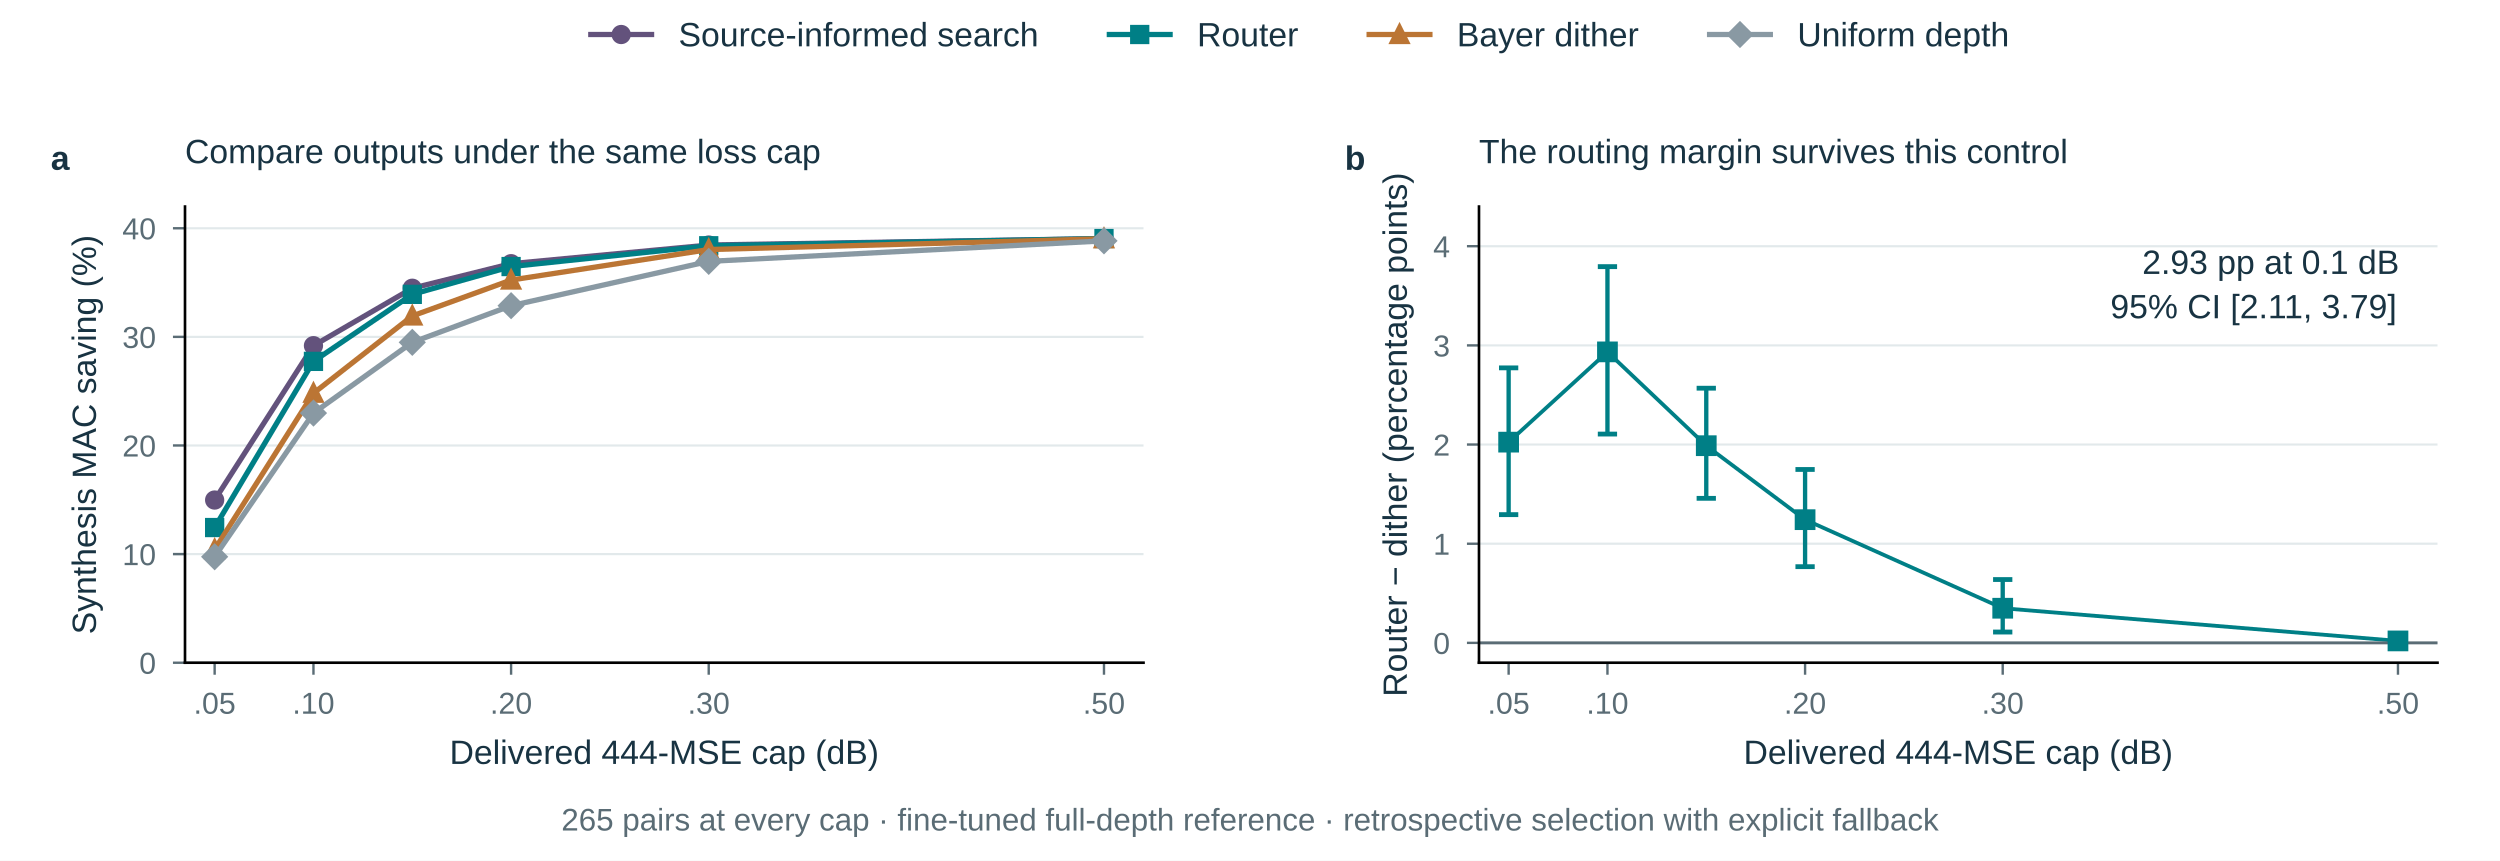
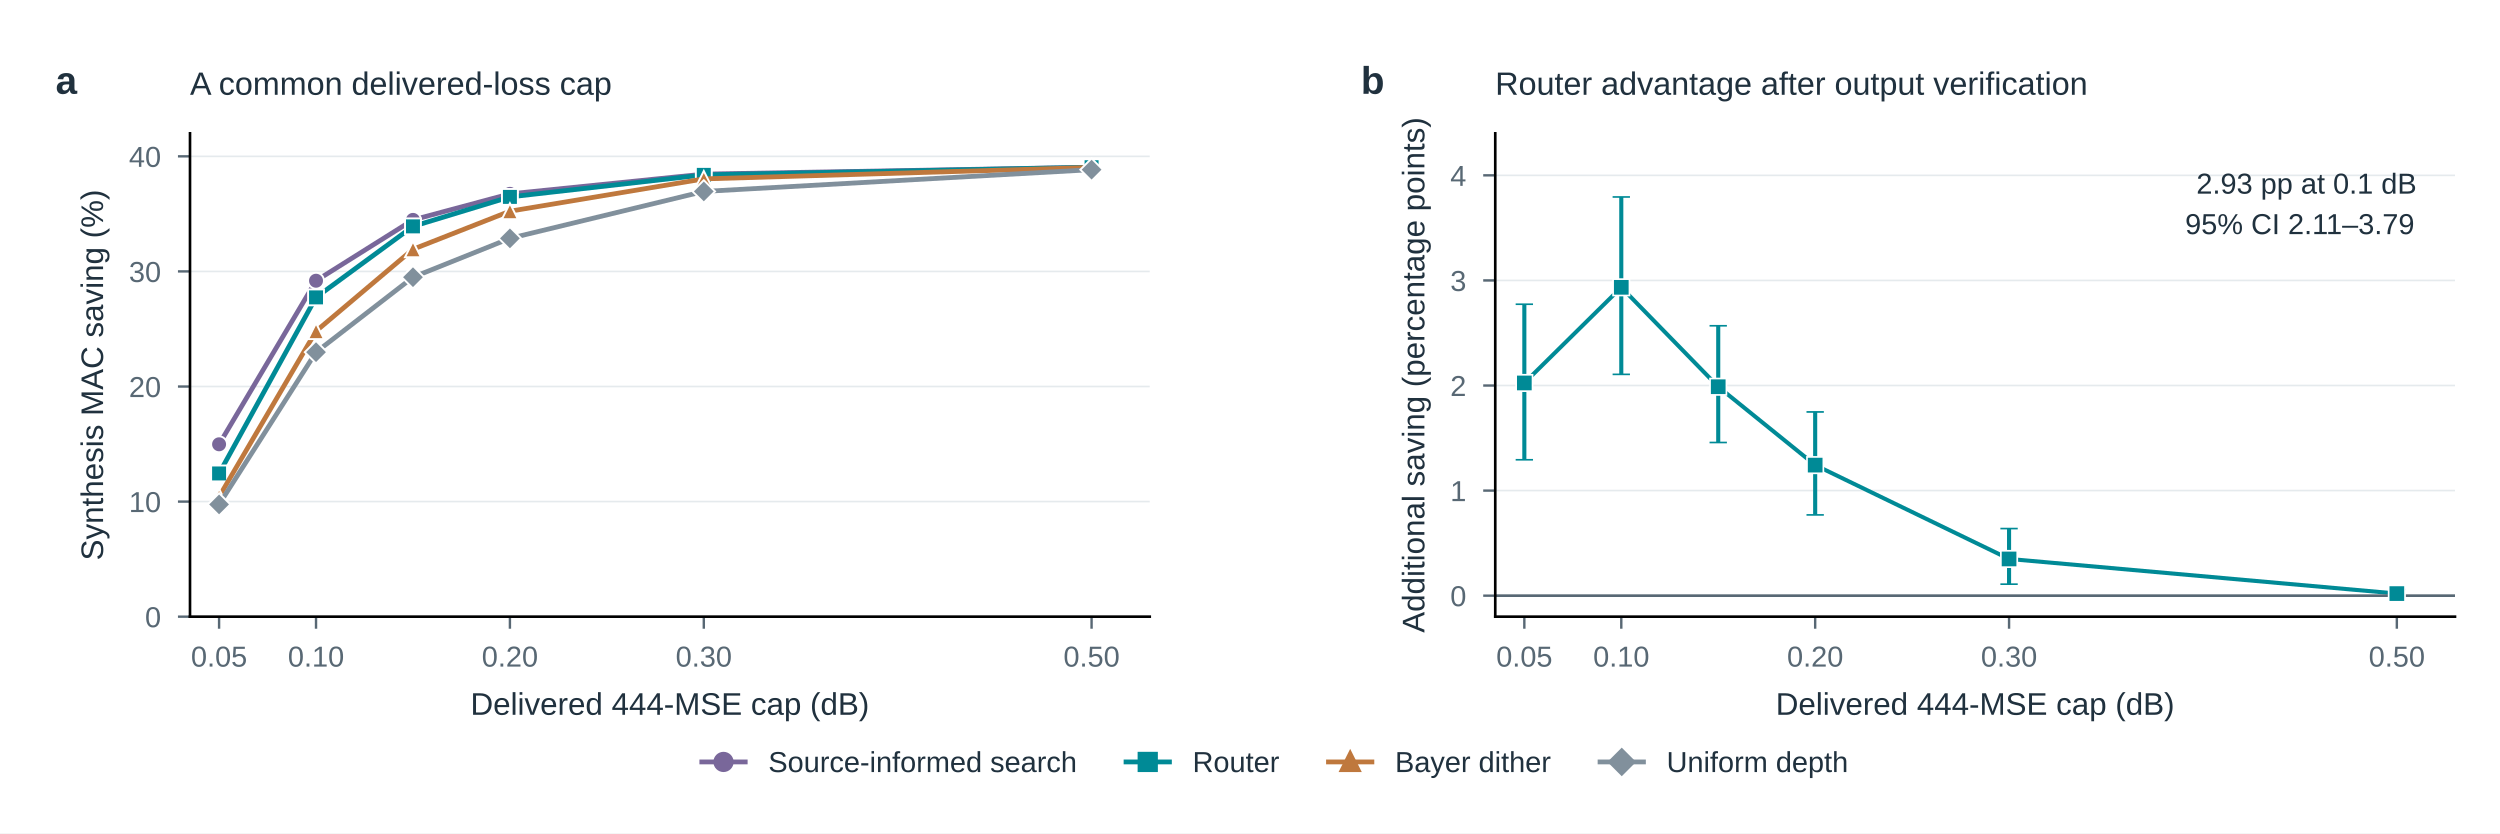
- <svg xmlns="http://www.w3.org/2000/svg" xmlns:xlink="http://www.w3.org/1999/xlink" width="518.74pt" height="178.583pt" viewBox="0 0 518.74 178.583" version="1.1">
+ <svg xmlns="http://www.w3.org/2000/svg" xmlns:xlink="http://www.w3.org/1999/xlink" width="518.74pt" height="172.913pt" viewBox="0 0 518.74 172.913" version="1.1">
  <defs>
    <style type="text/css">*{stroke-linejoin: round; stroke-linecap: butt}</style>
  </defs>
  <g id="figure_1">
    <g id="patch_1">
-       <path d="M 0 178.583 L 518.74 178.583 L 518.74 0 L 0 0 z " style="fill: #ffffff" />
+       <path d="M 0 172.913 L 518.74 172.913 L 518.74 0 L 0 0 z " style="fill: #ffffff" />
    </g>
    <g id="axes_1">
      <g id="patch_2">
-         <path d="M 38.387 137.509 L 237.274 137.509 L 237.274 42.86 L 38.387 42.86 z " style="fill: #ffffff" />
+         <path d="M 39.424 127.956 L 238.568 127.956 L 238.568 27.666 L 39.424 27.666 z " style="fill: #ffffff" />
      </g>
      <g id="matplotlib.axis_1">
        <g id="xtick_1">
          <g id="line2d_1">
            <defs>
-               <path id="m8a3f5a587e" d="M 0 0 L 0 2.5 " style="stroke: #5a6c75; stroke-width: 0.5" />
+               <path id="m399702b5b7" d="M 0 0 L 0 2.5 " style="stroke: #586874; stroke-width: 0.5" />
            </defs>
            <g>
-               <use xlink:href="#m8a3f5a587e" x="44.538" y="137.509" style="fill: #5a6c75; stroke: #5a6c75; stroke-width: 0.5" />
+               <use xlink:href="#m399702b5b7" x="45.459" y="127.956" style="fill: #586874; stroke: #586874; stroke-width: 0.5" />
            </g>
          </g>
          <g id="text_1">
-             <text style="font-size: 6.3px; font-family: 'Liberation Sans'; text-anchor: middle; fill: #5a6c75" x="44.538" y="148.095" transform="rotate(-0 44.53792 148.0952)">.05</text>
+             <text style="font-size: 6px; font-family: 'Liberation Sans'; text-anchor: middle; fill: #586874" x="45.459" y="138.324" transform="rotate(-0 45.4589 138.3241)">0.05</text>
          </g>
        </g>
        <g id="xtick_2">
          <g id="line2d_2">
            <g>
-               <use xlink:href="#m8a3f5a587e" x="65.042" y="137.509" style="fill: #5a6c75; stroke: #5a6c75; stroke-width: 0.5" />
+               <use xlink:href="#m399702b5b7" x="65.574" y="127.956" style="fill: #586874; stroke: #586874; stroke-width: 0.5" />
            </g>
          </g>
          <g id="text_2">
-             <text style="font-size: 6.3px; font-family: 'Liberation Sans'; text-anchor: middle; fill: #5a6c75" x="65.042" y="148.095" transform="rotate(-0 65.04175 148.0952)">.10</text>
+             <text style="font-size: 6px; font-family: 'Liberation Sans'; text-anchor: middle; fill: #586874" x="65.574" y="138.324" transform="rotate(-0 65.5744 138.3241)">0.10</text>
          </g>
        </g>
        <g id="xtick_3">
          <g id="line2d_3">
            <g>
-               <use xlink:href="#m8a3f5a587e" x="106.049" y="137.509" style="fill: #5a6c75; stroke: #5a6c75; stroke-width: 0.5" />
+               <use xlink:href="#m399702b5b7" x="105.805" y="127.956" style="fill: #586874; stroke: #586874; stroke-width: 0.5" />
            </g>
          </g>
          <g id="text_3">
-             <text style="font-size: 6.3px; font-family: 'Liberation Sans'; text-anchor: middle; fill: #5a6c75" x="106.049" y="148.095" transform="rotate(-0 106.0494 148.0952)">.20</text>
+             <text style="font-size: 6px; font-family: 'Liberation Sans'; text-anchor: middle; fill: #586874" x="105.805" y="138.324" transform="rotate(-0 105.8054 138.3241)">0.20</text>
          </g>
        </g>
        <g id="xtick_4">
          <g id="line2d_4">
            <g>
-               <use xlink:href="#m8a3f5a587e" x="147.057" y="137.509" style="fill: #5a6c75; stroke: #5a6c75; stroke-width: 0.5" />
+               <use xlink:href="#m399702b5b7" x="146.036" y="127.956" style="fill: #586874; stroke: #586874; stroke-width: 0.5" />
            </g>
          </g>
          <g id="text_4">
-             <text style="font-size: 6.3px; font-family: 'Liberation Sans'; text-anchor: middle; fill: #5a6c75" x="147.057" y="148.095" transform="rotate(-0 147.0571 148.0952)">.30</text>
+             <text style="font-size: 6px; font-family: 'Liberation Sans'; text-anchor: middle; fill: #586874" x="146.036" y="138.324" transform="rotate(-0 146.0364 138.3241)">0.30</text>
          </g>
        </g>
        <g id="xtick_5">
          <g id="line2d_5">
            <g>
-               <use xlink:href="#m8a3f5a587e" x="229.072" y="137.509" style="fill: #5a6c75; stroke: #5a6c75; stroke-width: 0.5" />
+               <use xlink:href="#m399702b5b7" x="226.498" y="127.956" style="fill: #586874; stroke: #586874; stroke-width: 0.5" />
            </g>
          </g>
          <g id="text_5">
-             <text style="font-size: 6.3px; font-family: 'Liberation Sans'; text-anchor: middle; fill: #5a6c75" x="229.072" y="148.095" transform="rotate(-0 229.0724 148.0952)">.50</text>
+             <text style="font-size: 6px; font-family: 'Liberation Sans'; text-anchor: middle; fill: #586874" x="226.498" y="138.324" transform="rotate(-0 226.4984 138.3241)">0.50</text>
          </g>
        </g>
        <g id="text_6">
-           <text style="font-size: 7px; font-family: 'Liberation Sans'; text-anchor: middle; fill: #183342" x="137.83" y="158.517" transform="rotate(-0 137.8304 158.5173)">Delivered 444-MSE cap (dB)</text>
+           <text style="font-size: 6.5px; font-family: 'Liberation Sans'; text-anchor: middle; fill: #20313e" x="138.996" y="148.319" transform="rotate(-0 138.996 148.3189)">Delivered 444-MSE cap (dB)</text>
        </g>
      </g>
      <g id="matplotlib.axis_2">
        <g id="ytick_1">
          <g id="line2d_6">
-             <path d="M 38.387 137.509 L 237.274 137.509 " clip-path="url(#p2de54e048c)" style="fill: none; stroke: #e2e9eb; stroke-width: 0.45; stroke-linecap: square" />
+             <path d="M 39.424 127.956 L 238.568 127.956 " clip-path="url(#p247ae7744f)" style="fill: none; stroke: #e5eaed; stroke-width: 0.35; stroke-linecap: square" />
          </g>
          <g id="line2d_7">
            <defs>
-               <path id="ma001f9b098" d="M 0 0 L -2.5 0 " style="stroke: #5a6c75; stroke-width: 0.5" />
+               <path id="m2a17d90eda" d="M 0 0 L -2.5 0 " style="stroke: #586874; stroke-width: 0.5" />
            </defs>
            <g>
-               <use xlink:href="#ma001f9b098" x="38.387" y="137.509" style="fill: #5a6c75; stroke: #5a6c75; stroke-width: 0.5" />
+               <use xlink:href="#m2a17d90eda" x="39.424" y="127.956" style="fill: #586874; stroke: #586874; stroke-width: 0.5" />
            </g>
          </g>
          <g id="text_7">
-             <text style="font-size: 6.3px; font-family: 'Liberation Sans'; text-anchor: end; fill: #5a6c75" x="32.387" y="139.802" transform="rotate(-0 32.38677 139.8019)">0</text>
+             <text style="font-size: 6px; font-family: 'Liberation Sans'; text-anchor: end; fill: #586874" x="33.424" y="130.14" transform="rotate(-0 33.42425 130.14)">0</text>
          </g>
        </g>
        <g id="ytick_2">
          <g id="line2d_8">
-             <path d="M 38.387 114.973 L 237.274 114.973 " clip-path="url(#p2de54e048c)" style="fill: none; stroke: #e2e9eb; stroke-width: 0.45; stroke-linecap: square" />
+             <path d="M 39.424 104.077 L 238.568 104.077 " clip-path="url(#p247ae7744f)" style="fill: none; stroke: #e5eaed; stroke-width: 0.35; stroke-linecap: square" />
          </g>
          <g id="line2d_9">
            <g>
-               <use xlink:href="#ma001f9b098" x="38.387" y="114.973" style="fill: #5a6c75; stroke: #5a6c75; stroke-width: 0.5" />
+               <use xlink:href="#m2a17d90eda" x="39.424" y="104.077" style="fill: #586874; stroke: #586874; stroke-width: 0.5" />
            </g>
          </g>
          <g id="text_8">
-             <text style="font-size: 6.3px; font-family: 'Liberation Sans'; text-anchor: end; fill: #5a6c75" x="32.387" y="117.267" transform="rotate(-0 32.38677 117.2665)">10</text>
+             <text style="font-size: 6px; font-family: 'Liberation Sans'; text-anchor: end; fill: #586874" x="33.424" y="106.261" transform="rotate(-0 33.42425 106.2615)">10</text>
          </g>
        </g>
        <g id="ytick_3">
          <g id="line2d_10">
-             <path d="M 38.387 92.438 L 237.274 92.438 " clip-path="url(#p2de54e048c)" style="fill: none; stroke: #e2e9eb; stroke-width: 0.45; stroke-linecap: square" />
+             <path d="M 39.424 80.199 L 238.568 80.199 " clip-path="url(#p247ae7744f)" style="fill: none; stroke: #e5eaed; stroke-width: 0.35; stroke-linecap: square" />
          </g>
          <g id="line2d_11">
            <g>
-               <use xlink:href="#ma001f9b098" x="38.387" y="92.438" style="fill: #5a6c75; stroke: #5a6c75; stroke-width: 0.5" />
+               <use xlink:href="#m2a17d90eda" x="39.424" y="80.199" style="fill: #586874; stroke: #586874; stroke-width: 0.5" />
            </g>
          </g>
          <g id="text_9">
-             <text style="font-size: 6.3px; font-family: 'Liberation Sans'; text-anchor: end; fill: #5a6c75" x="32.387" y="94.731" transform="rotate(-0 32.38677 94.73108)">20</text>
+             <text style="font-size: 6px; font-family: 'Liberation Sans'; text-anchor: end; fill: #586874" x="33.424" y="82.383" transform="rotate(-0 33.42425 82.38296)">20</text>
          </g>
        </g>
        <g id="ytick_4">
          <g id="line2d_12">
-             <path d="M 38.387 69.902 L 237.274 69.902 " clip-path="url(#p2de54e048c)" style="fill: none; stroke: #e2e9eb; stroke-width: 0.45; stroke-linecap: square" />
+             <path d="M 39.424 56.32 L 238.568 56.32 " clip-path="url(#p247ae7744f)" style="fill: none; stroke: #e5eaed; stroke-width: 0.35; stroke-linecap: square" />
          </g>
          <g id="line2d_13">
            <g>
-               <use xlink:href="#ma001f9b098" x="38.387" y="69.902" style="fill: #5a6c75; stroke: #5a6c75; stroke-width: 0.5" />
+               <use xlink:href="#m2a17d90eda" x="39.424" y="56.32" style="fill: #586874; stroke: #586874; stroke-width: 0.5" />
            </g>
          </g>
          <g id="text_10">
-             <text style="font-size: 6.3px; font-family: 'Liberation Sans'; text-anchor: end; fill: #5a6c75" x="32.387" y="72.196" transform="rotate(-0 32.38677 72.19565)">30</text>
+             <text style="font-size: 6px; font-family: 'Liberation Sans'; text-anchor: end; fill: #586874" x="33.424" y="58.504" transform="rotate(-0 33.42425 58.50444)">30</text>
          </g>
        </g>
        <g id="ytick_5">
          <g id="line2d_14">
-             <path d="M 38.387 47.367 L 237.274 47.367 " clip-path="url(#p2de54e048c)" style="fill: none; stroke: #e2e9eb; stroke-width: 0.45; stroke-linecap: square" />
+             <path d="M 39.424 32.442 L 238.568 32.442 " clip-path="url(#p247ae7744f)" style="fill: none; stroke: #e5eaed; stroke-width: 0.35; stroke-linecap: square" />
          </g>
          <g id="line2d_15">
            <g>
-               <use xlink:href="#ma001f9b098" x="38.387" y="47.367" style="fill: #5a6c75; stroke: #5a6c75; stroke-width: 0.5" />
+               <use xlink:href="#m2a17d90eda" x="39.424" y="32.442" style="fill: #586874; stroke: #586874; stroke-width: 0.5" />
            </g>
          </g>
          <g id="text_11">
-             <text style="font-size: 6.3px; font-family: 'Liberation Sans'; text-anchor: end; fill: #5a6c75" x="32.387" y="49.66" transform="rotate(-0 32.38677 49.66022)">40</text>
+             <text style="font-size: 6px; font-family: 'Liberation Sans'; text-anchor: end; fill: #586874" x="33.424" y="34.626" transform="rotate(-0 33.42425 34.62593)">40</text>
          </g>
        </g>
        <g id="text_12">
-           <text style="font-size: 7px; font-family: 'Liberation Sans'; text-anchor: middle; fill: #183342" x="19.907" y="90.184" transform="rotate(-90 19.90685 90.18425)">Synthesis MAC saving (%)</text>
+           <text style="font-size: 6.5px; font-family: 'Liberation Sans'; text-anchor: middle; fill: #20313e" x="21.383" y="77.811" transform="rotate(-90 21.38321 77.81102)">Synthesis MAC saving (%)</text>
        </g>
      </g>
      <g id="line2d_16">
-         <path d="M 44.538 103.754 L 65.042 71.725 L 85.546 59.809 L 106.049 54.713 L 147.057 50.844 L 229.072 49.495 " clip-path="url(#p2de54e048c)" style="fill: none; stroke: #63527c; stroke-width: 1.1; stroke-linecap: square" />
-         <defs>
-           <path id="me3afbb41fd" d="M 0 1.5 C 0.398 1.5 0.779 1.342 1.061 1.061 C 1.342 0.779 1.5 0.398 1.5 0 C 1.5 -0.398 1.342 -0.779 1.061 -1.061 C 0.779 -1.342 0.398 -1.5 0 -1.5 C -0.398 -1.5 -0.779 -1.342 -1.061 -1.061 C -1.342 -0.779 -1.5 -0.398 -1.5 0 C -1.5 0.398 -1.342 0.779 -1.061 1.061 C -0.779 1.342 -0.398 1.5 0 1.5 z " style="stroke: #63527c" />
-         </defs>
-         <g clip-path="url(#p2de54e048c)">
-           <use xlink:href="#me3afbb41fd" x="44.538" y="103.754" style="fill: #63527c; stroke: #63527c" />
-           <use xlink:href="#me3afbb41fd" x="65.042" y="71.725" style="fill: #63527c; stroke: #63527c" />
-           <use xlink:href="#me3afbb41fd" x="85.546" y="59.809" style="fill: #63527c; stroke: #63527c" />
-           <use xlink:href="#me3afbb41fd" x="106.049" y="54.713" style="fill: #63527c; stroke: #63527c" />
-           <use xlink:href="#me3afbb41fd" x="147.057" y="50.844" style="fill: #63527c; stroke: #63527c" />
-           <use xlink:href="#me3afbb41fd" x="229.072" y="49.495" style="fill: #63527c; stroke: #63527c" />
+         <path d="M 45.459 92.189 L 65.574 58.252 L 85.69 45.626 L 105.805 40.225 L 146.036 36.126 L 226.498 34.697 " clip-path="url(#p247ae7744f)" style="fill: none; stroke: #79679a; stroke-linecap: square" />
+         <defs>
+           <path id="m69d13d8b17" d="M 0 1.65 C 0.438 1.65 0.857 1.476 1.167 1.167 C 1.476 0.857 1.65 0.438 1.65 0 C 1.65 -0.438 1.476 -0.857 1.167 -1.167 C 0.857 -1.476 0.438 -1.65 0 -1.65 C -0.438 -1.65 -0.857 -1.476 -1.167 -1.167 C -1.476 -0.857 -1.65 -0.438 -1.65 0 C -1.65 0.438 -1.476 0.857 -1.167 1.167 C -0.857 1.476 -0.438 1.65 0 1.65 z " style="stroke: #ffffff; stroke-width: 0.4" />
+         </defs>
+         <g clip-path="url(#p247ae7744f)">
+           <use xlink:href="#m69d13d8b17" x="45.459" y="92.189" style="fill: #79679a; stroke: #ffffff; stroke-width: 0.4" />
+           <use xlink:href="#m69d13d8b17" x="65.574" y="58.252" style="fill: #79679a; stroke: #ffffff; stroke-width: 0.4" />
+           <use xlink:href="#m69d13d8b17" x="85.69" y="45.626" style="fill: #79679a; stroke: #ffffff; stroke-width: 0.4" />
+           <use xlink:href="#m69d13d8b17" x="105.805" y="40.225" style="fill: #79679a; stroke: #ffffff; stroke-width: 0.4" />
+           <use xlink:href="#m69d13d8b17" x="146.036" y="36.126" style="fill: #79679a; stroke: #ffffff; stroke-width: 0.4" />
+           <use xlink:href="#m69d13d8b17" x="226.498" y="34.697" style="fill: #79679a; stroke: #ffffff; stroke-width: 0.4" />
        </g>
      </g>
      <g id="line2d_17">
-         <path d="M 44.538 109.463 L 65.042 74.984 L 85.546 61.079 L 106.049 55.308 L 147.057 50.992 L 229.072 49.495 " clip-path="url(#p2de54e048c)" style="fill: none; stroke: #007f86; stroke-width: 1.1; stroke-linecap: square" />
-         <defs>
-           <path id="m2ad78712fb" d="M -1.5 1.5 L 1.5 1.5 L 1.5 -1.5 L -1.5 -1.5 z " style="stroke: #007f86; stroke-linejoin: miter" />
-         </defs>
-         <g clip-path="url(#p2de54e048c)">
-           <use xlink:href="#m2ad78712fb" x="44.538" y="109.463" style="fill: #007f86; stroke: #007f86; stroke-linejoin: miter" />
-           <use xlink:href="#m2ad78712fb" x="65.042" y="74.984" style="fill: #007f86; stroke: #007f86; stroke-linejoin: miter" />
-           <use xlink:href="#m2ad78712fb" x="85.546" y="61.079" style="fill: #007f86; stroke: #007f86; stroke-linejoin: miter" />
-           <use xlink:href="#m2ad78712fb" x="106.049" y="55.308" style="fill: #007f86; stroke: #007f86; stroke-linejoin: miter" />
-           <use xlink:href="#m2ad78712fb" x="147.057" y="50.992" style="fill: #007f86; stroke: #007f86; stroke-linejoin: miter" />
-           <use xlink:href="#m2ad78712fb" x="229.072" y="49.495" style="fill: #007f86; stroke: #007f86; stroke-linejoin: miter" />
+         <path d="M 45.459 98.239 L 65.574 61.705 L 85.69 46.971 L 105.805 40.856 L 146.036 36.283 L 226.498 34.697 " clip-path="url(#p247ae7744f)" style="fill: none; stroke: #008a96; stroke-linecap: square" />
+         <defs>
+           <path id="mc1901e9e5b" d="M -1.65 1.65 L 1.65 1.65 L 1.65 -1.65 L -1.65 -1.65 z " style="stroke: #ffffff; stroke-width: 0.4; stroke-linejoin: miter" />
+         </defs>
+         <g clip-path="url(#p247ae7744f)">
+           <use xlink:href="#mc1901e9e5b" x="45.459" y="98.239" style="fill: #008a96; stroke: #ffffff; stroke-width: 0.4; stroke-linejoin: miter" />
+           <use xlink:href="#mc1901e9e5b" x="65.574" y="61.705" style="fill: #008a96; stroke: #ffffff; stroke-width: 0.4; stroke-linejoin: miter" />
+           <use xlink:href="#mc1901e9e5b" x="85.69" y="46.971" style="fill: #008a96; stroke: #ffffff; stroke-width: 0.4; stroke-linejoin: miter" />
+           <use xlink:href="#mc1901e9e5b" x="105.805" y="40.856" style="fill: #008a96; stroke: #ffffff; stroke-width: 0.4; stroke-linejoin: miter" />
+           <use xlink:href="#mc1901e9e5b" x="146.036" y="36.283" style="fill: #008a96; stroke: #ffffff; stroke-width: 0.4; stroke-linejoin: miter" />
+           <use xlink:href="#mc1901e9e5b" x="226.498" y="34.697" style="fill: #008a96; stroke: #ffffff; stroke-width: 0.4; stroke-linejoin: miter" />
        </g>
      </g>
      <g id="line2d_18">
-         <path d="M 44.538 114.025 L 65.042 81.597 L 85.546 65.56 L 106.049 58.108 L 147.057 51.779 L 229.072 49.539 " clip-path="url(#p2de54e048c)" style="fill: none; stroke: #bb7534; stroke-width: 1.1; stroke-linecap: square" />
-         <defs>
-           <path id="m93d0019313" d="M 0 -1.5 L -1.5 1.5 L 1.5 1.5 z " style="stroke: #bb7534; stroke-linejoin: miter" />
-         </defs>
-         <g clip-path="url(#p2de54e048c)">
-           <use xlink:href="#m93d0019313" x="44.538" y="114.025" style="fill: #bb7534; stroke: #bb7534; stroke-linejoin: miter" />
-           <use xlink:href="#m93d0019313" x="65.042" y="81.597" style="fill: #bb7534; stroke: #bb7534; stroke-linejoin: miter" />
-           <use xlink:href="#m93d0019313" x="85.546" y="65.56" style="fill: #bb7534; stroke: #bb7534; stroke-linejoin: miter" />
-           <use xlink:href="#m93d0019313" x="106.049" y="58.108" style="fill: #bb7534; stroke: #bb7534; stroke-linejoin: miter" />
-           <use xlink:href="#m93d0019313" x="147.057" y="51.779" style="fill: #bb7534; stroke: #bb7534; stroke-linejoin: miter" />
-           <use xlink:href="#m93d0019313" x="229.072" y="49.539" style="fill: #bb7534; stroke: #bb7534; stroke-linejoin: miter" />
+         <path d="M 45.459 103.072 L 65.574 68.712 L 85.69 51.719 L 105.805 43.823 L 146.036 37.117 L 226.498 34.744 " clip-path="url(#p247ae7744f)" style="fill: none; stroke: #bf783d; stroke-linecap: square" />
+         <defs>
+           <path id="m1cdc3993c9" d="M 0 -1.65 L -1.65 1.65 L 1.65 1.65 z " style="stroke: #ffffff; stroke-width: 0.4; stroke-linejoin: miter" />
+         </defs>
+         <g clip-path="url(#p247ae7744f)">
+           <use xlink:href="#m1cdc3993c9" x="45.459" y="103.072" style="fill: #bf783d; stroke: #ffffff; stroke-width: 0.4; stroke-linejoin: miter" />
+           <use xlink:href="#m1cdc3993c9" x="65.574" y="68.712" style="fill: #bf783d; stroke: #ffffff; stroke-width: 0.4; stroke-linejoin: miter" />
+           <use xlink:href="#m1cdc3993c9" x="85.69" y="51.719" style="fill: #bf783d; stroke: #ffffff; stroke-width: 0.4; stroke-linejoin: miter" />
+           <use xlink:href="#m1cdc3993c9" x="105.805" y="43.823" style="fill: #bf783d; stroke: #ffffff; stroke-width: 0.4; stroke-linejoin: miter" />
+           <use xlink:href="#m1cdc3993c9" x="146.036" y="37.117" style="fill: #bf783d; stroke: #ffffff; stroke-width: 0.4; stroke-linejoin: miter" />
+           <use xlink:href="#m1cdc3993c9" x="226.498" y="34.744" style="fill: #bf783d; stroke: #ffffff; stroke-width: 0.4; stroke-linejoin: miter" />
        </g>
      </g>
      <g id="line2d_19">
-         <path d="M 44.538 115.527 L 65.042 85.712 L 85.546 71.034 L 106.049 63.427 L 147.057 54.236 L 229.072 49.974 " clip-path="url(#p2de54e048c)" style="fill: none; stroke: #8999a3; stroke-width: 1.1; stroke-linecap: square" />
-         <defs>
-           <path id="me7517c64bd" d="M -0 2.121 L 2.121 0 L 0 -2.121 L -2.121 -0 z " style="stroke: #8999a3; stroke-linejoin: miter" />
-         </defs>
-         <g clip-path="url(#p2de54e048c)">
-           <use xlink:href="#me7517c64bd" x="44.538" y="115.527" style="fill: #8999a3; stroke: #8999a3; stroke-linejoin: miter" />
-           <use xlink:href="#me7517c64bd" x="65.042" y="85.712" style="fill: #8999a3; stroke: #8999a3; stroke-linejoin: miter" />
-           <use xlink:href="#me7517c64bd" x="85.546" y="71.034" style="fill: #8999a3; stroke: #8999a3; stroke-linejoin: miter" />
-           <use xlink:href="#me7517c64bd" x="106.049" y="63.427" style="fill: #8999a3; stroke: #8999a3; stroke-linejoin: miter" />
-           <use xlink:href="#me7517c64bd" x="147.057" y="54.236" style="fill: #8999a3; stroke: #8999a3; stroke-linejoin: miter" />
-           <use xlink:href="#me7517c64bd" x="229.072" y="49.974" style="fill: #8999a3; stroke: #8999a3; stroke-linejoin: miter" />
+         <path d="M 45.459 104.664 L 65.574 73.072 L 85.69 57.52 L 105.805 49.459 L 146.036 39.72 L 226.498 35.204 " clip-path="url(#p247ae7744f)" style="fill: none; stroke: #81909c; stroke-linecap: square" />
+         <defs>
+           <path id="m4f415cd498" d="M -0 2.333 L 2.333 0 L -0 -2.333 L -2.333 0 z " style="stroke: #ffffff; stroke-width: 0.4; stroke-linejoin: miter" />
+         </defs>
+         <g clip-path="url(#p247ae7744f)">
+           <use xlink:href="#m4f415cd498" x="45.459" y="104.664" style="fill: #81909c; stroke: #ffffff; stroke-width: 0.4; stroke-linejoin: miter" />
+           <use xlink:href="#m4f415cd498" x="65.574" y="73.072" style="fill: #81909c; stroke: #ffffff; stroke-width: 0.4; stroke-linejoin: miter" />
+           <use xlink:href="#m4f415cd498" x="85.69" y="57.52" style="fill: #81909c; stroke: #ffffff; stroke-width: 0.4; stroke-linejoin: miter" />
+           <use xlink:href="#m4f415cd498" x="105.805" y="49.459" style="fill: #81909c; stroke: #ffffff; stroke-width: 0.4; stroke-linejoin: miter" />
+           <use xlink:href="#m4f415cd498" x="146.036" y="39.72" style="fill: #81909c; stroke: #ffffff; stroke-width: 0.4; stroke-linejoin: miter" />
+           <use xlink:href="#m4f415cd498" x="226.498" y="35.204" style="fill: #81909c; stroke: #ffffff; stroke-width: 0.4; stroke-linejoin: miter" />
        </g>
      </g>
      <g id="patch_3">
-         <path d="M 38.387 137.509 L 38.387 42.86 " style="fill: none; stroke: #000000; stroke-width: 0.55; stroke-linejoin: miter; stroke-linecap: square" />
+         <path d="M 39.424 127.956 L 39.424 27.666 " style="fill: none; stroke: #000000; stroke-width: 0.55; stroke-linejoin: miter; stroke-linecap: square" />
      </g>
      <g id="patch_4">
-         <path d="M 38.387 137.509 L 237.274 137.509 " style="fill: none; stroke: #000000; stroke-width: 0.55; stroke-linejoin: miter; stroke-linecap: square" />
+         <path d="M 39.424 127.956 L 238.568 127.956 " style="fill: none; stroke: #000000; stroke-width: 0.55; stroke-linejoin: miter; stroke-linecap: square" />
      </g>
      <g id="text_13">
-         <text style="font-weight: 700; font-size: 7px; font-family: 'Liberation Sans'; text-anchor: start; fill: #183342" x="10.543" y="35.235" transform="rotate(-0 10.54257 35.23452)">a</text>
+         <text style="font-weight: 700; font-size: 8px; font-family: 'Liberation Sans'; text-anchor: start; fill: #20313e" x="11.544" y="19.464" transform="rotate(-0 11.54417 19.46371)">a</text>
      </g>
      <g id="text_14">
-         <text style="font-size: 7px; font-family: 'Liberation Sans'; text-anchor: start; fill: #183342" x="38.387" y="33.86" transform="rotate(-0 38.38677 33.85984)">Compare outputs under the same loss cap</text>
+         <text style="font-size: 6.7px; font-family: 'Liberation Sans'; text-anchor: start; fill: #20313e" x="39.424" y="19.666" transform="rotate(-0 39.42425 19.66614)">A common delivered-loss cap</text>
      </g>
    </g>
    <g id="axes_2">
      <g id="patch_5">
-         <path d="M 306.884 137.509 L 505.772 137.509 L 505.772 42.86 L 306.884 42.86 z " style="fill: #ffffff" />
+         <path d="M 310.259 127.956 L 509.403 127.956 L 509.403 27.666 L 310.259 27.666 z " style="fill: #ffffff" />
      </g>
      <g id="matplotlib.axis_3">
        <g id="xtick_6">
          <g id="line2d_20">
            <g>
-               <use xlink:href="#m8a3f5a587e" x="313.036" y="137.509" style="fill: #5a6c75; stroke: #5a6c75; stroke-width: 0.5" />
+               <use xlink:href="#m399702b5b7" x="316.294" y="127.956" style="fill: #586874; stroke: #586874; stroke-width: 0.5" />
            </g>
          </g>
          <g id="text_15">
-             <text style="font-size: 6.3px; font-family: 'Liberation Sans'; text-anchor: middle; fill: #5a6c75" x="313.036" y="148.095" transform="rotate(-0 313.0356 148.0952)">.05</text>
+             <text style="font-size: 6px; font-family: 'Liberation Sans'; text-anchor: middle; fill: #586874" x="316.294" y="138.324" transform="rotate(-0 316.294 138.3241)">0.05</text>
          </g>
        </g>
        <g id="xtick_7">
          <g id="line2d_21">
            <g>
-               <use xlink:href="#m8a3f5a587e" x="333.539" y="137.509" style="fill: #5a6c75; stroke: #5a6c75; stroke-width: 0.5" />
+               <use xlink:href="#m399702b5b7" x="336.41" y="127.956" style="fill: #586874; stroke: #586874; stroke-width: 0.5" />
            </g>
          </g>
          <g id="text_16">
-             <text style="font-size: 6.3px; font-family: 'Liberation Sans'; text-anchor: middle; fill: #5a6c75" x="333.539" y="148.095" transform="rotate(-0 333.5395 148.0952)">.10</text>
+             <text style="font-size: 6px; font-family: 'Liberation Sans'; text-anchor: middle; fill: #586874" x="336.41" y="138.324" transform="rotate(-0 336.4095 138.3241)">0.10</text>
          </g>
        </g>
        <g id="xtick_8">
          <g id="line2d_22">
            <g>
-               <use xlink:href="#m8a3f5a587e" x="374.547" y="137.509" style="fill: #5a6c75; stroke: #5a6c75; stroke-width: 0.5" />
+               <use xlink:href="#m399702b5b7" x="376.641" y="127.956" style="fill: #586874; stroke: #586874; stroke-width: 0.5" />
            </g>
          </g>
          <g id="text_17">
-             <text style="font-size: 6.3px; font-family: 'Liberation Sans'; text-anchor: middle; fill: #5a6c75" x="374.547" y="148.095" transform="rotate(-0 374.5471 148.0952)">.20</text>
+             <text style="font-size: 6px; font-family: 'Liberation Sans'; text-anchor: middle; fill: #586874" x="376.641" y="138.324" transform="rotate(-0 376.6405 138.3241)">0.20</text>
          </g>
        </g>
        <g id="xtick_9">
          <g id="line2d_23">
            <g>
-               <use xlink:href="#m8a3f5a587e" x="415.555" y="137.509" style="fill: #5a6c75; stroke: #5a6c75; stroke-width: 0.5" />
+               <use xlink:href="#m399702b5b7" x="416.872" y="127.956" style="fill: #586874; stroke: #586874; stroke-width: 0.5" />
            </g>
          </g>
          <g id="text_18">
-             <text style="font-size: 6.3px; font-family: 'Liberation Sans'; text-anchor: middle; fill: #5a6c75" x="415.555" y="148.095" transform="rotate(-0 415.5548 148.0952)">.30</text>
+             <text style="font-size: 6px; font-family: 'Liberation Sans'; text-anchor: middle; fill: #586874" x="416.872" y="138.324" transform="rotate(-0 416.8715 138.3241)">0.30</text>
          </g>
        </g>
        <g id="xtick_10">
          <g id="line2d_24">
            <g>
-               <use xlink:href="#m8a3f5a587e" x="497.57" y="137.509" style="fill: #5a6c75; stroke: #5a6c75; stroke-width: 0.5" />
+               <use xlink:href="#m399702b5b7" x="497.334" y="127.956" style="fill: #586874; stroke: #586874; stroke-width: 0.5" />
            </g>
          </g>
          <g id="text_19">
-             <text style="font-size: 6.3px; font-family: 'Liberation Sans'; text-anchor: middle; fill: #5a6c75" x="497.57" y="148.095" transform="rotate(-0 497.5701 148.0952)">.50</text>
+             <text style="font-size: 6px; font-family: 'Liberation Sans'; text-anchor: middle; fill: #586874" x="497.334" y="138.324" transform="rotate(-0 497.3335 138.3241)">0.50</text>
          </g>
        </g>
        <g id="text_20">
-           <text style="font-size: 7px; font-family: 'Liberation Sans'; text-anchor: middle; fill: #183342" x="406.328" y="158.517" transform="rotate(-0 406.3281 158.5173)">Delivered 444-MSE cap (dB)</text>
+           <text style="font-size: 6.5px; font-family: 'Liberation Sans'; text-anchor: middle; fill: #20313e" x="409.831" y="148.319" transform="rotate(-0 409.8311 148.3189)">Delivered 444-MSE cap (dB)</text>
        </g>
      </g>
      <g id="matplotlib.axis_4">
        <g id="ytick_6">
          <g id="line2d_25">
-             <path d="M 306.884 133.393 L 505.772 133.393 " clip-path="url(#pd9055fd2b2)" style="fill: none; stroke: #e2e9eb; stroke-width: 0.45; stroke-linecap: square" />
+             <path d="M 310.259 123.595 L 509.403 123.595 " clip-path="url(#p924f75fee3)" style="fill: none; stroke: #e5eaed; stroke-width: 0.35; stroke-linecap: square" />
          </g>
          <g id="line2d_26">
            <g>
-               <use xlink:href="#ma001f9b098" x="306.884" y="133.393" style="fill: #5a6c75; stroke: #5a6c75; stroke-width: 0.5" />
+               <use xlink:href="#m2a17d90eda" x="310.259" y="123.595" style="fill: #586874; stroke: #586874; stroke-width: 0.5" />
            </g>
          </g>
          <g id="text_21">
-             <text style="font-size: 6.3px; font-family: 'Liberation Sans'; text-anchor: end; fill: #5a6c75" x="300.884" y="135.687" transform="rotate(-0 300.8845 135.6868)">0</text>
+             <text style="font-size: 6px; font-family: 'Liberation Sans'; text-anchor: end; fill: #586874" x="304.259" y="125.78" transform="rotate(-0 304.2594 125.7796)">0</text>
          </g>
        </g>
        <g id="ytick_7">
          <g id="line2d_27">
-             <path d="M 306.884 112.818 L 505.772 112.818 " clip-path="url(#pd9055fd2b2)" style="fill: none; stroke: #e2e9eb; stroke-width: 0.45; stroke-linecap: square" />
+             <path d="M 310.259 101.793 L 509.403 101.793 " clip-path="url(#p924f75fee3)" style="fill: none; stroke: #e5eaed; stroke-width: 0.35; stroke-linecap: square" />
          </g>
          <g id="line2d_28">
            <g>
-               <use xlink:href="#ma001f9b098" x="306.884" y="112.818" style="fill: #5a6c75; stroke: #5a6c75; stroke-width: 0.5" />
+               <use xlink:href="#m2a17d90eda" x="310.259" y="101.793" style="fill: #586874; stroke: #586874; stroke-width: 0.5" />
            </g>
          </g>
          <g id="text_22">
-             <text style="font-size: 6.3px; font-family: 'Liberation Sans'; text-anchor: end; fill: #5a6c75" x="300.884" y="115.111" transform="rotate(-0 300.8845 115.111)">1</text>
+             <text style="font-size: 6px; font-family: 'Liberation Sans'; text-anchor: end; fill: #586874" x="304.259" y="103.977" transform="rotate(-0 304.2594 103.9774)">1</text>
          </g>
        </g>
        <g id="ytick_8">
          <g id="line2d_29">
-             <path d="M 306.884 92.242 L 505.772 92.242 " clip-path="url(#pd9055fd2b2)" style="fill: none; stroke: #e2e9eb; stroke-width: 0.45; stroke-linecap: square" />
+             <path d="M 310.259 79.991 L 509.403 79.991 " clip-path="url(#p924f75fee3)" style="fill: none; stroke: #e5eaed; stroke-width: 0.35; stroke-linecap: square" />
          </g>
          <g id="line2d_30">
            <g>
-               <use xlink:href="#ma001f9b098" x="306.884" y="92.242" style="fill: #5a6c75; stroke: #5a6c75; stroke-width: 0.5" />
+               <use xlink:href="#m2a17d90eda" x="310.259" y="79.991" style="fill: #586874; stroke: #586874; stroke-width: 0.5" />
            </g>
          </g>
          <g id="text_23">
-             <text style="font-size: 6.3px; font-family: 'Liberation Sans'; text-anchor: end; fill: #5a6c75" x="300.884" y="94.535" transform="rotate(-0 300.8845 94.53512)">2</text>
+             <text style="font-size: 6px; font-family: 'Liberation Sans'; text-anchor: end; fill: #586874" x="304.259" y="82.175" transform="rotate(-0 304.2594 82.17532)">2</text>
          </g>
        </g>
        <g id="ytick_9">
          <g id="line2d_31">
-             <path d="M 306.884 71.666 L 505.772 71.666 " clip-path="url(#pd9055fd2b2)" style="fill: none; stroke: #e2e9eb; stroke-width: 0.45; stroke-linecap: square" />
+             <path d="M 310.259 58.189 L 509.403 58.189 " clip-path="url(#p924f75fee3)" style="fill: none; stroke: #e5eaed; stroke-width: 0.35; stroke-linecap: square" />
          </g>
          <g id="line2d_32">
            <g>
-               <use xlink:href="#ma001f9b098" x="306.884" y="71.666" style="fill: #5a6c75; stroke: #5a6c75; stroke-width: 0.5" />
+               <use xlink:href="#m2a17d90eda" x="310.259" y="58.189" style="fill: #586874; stroke: #586874; stroke-width: 0.5" />
            </g>
          </g>
          <g id="text_24">
-             <text style="font-size: 6.3px; font-family: 'Liberation Sans'; text-anchor: end; fill: #5a6c75" x="300.884" y="73.959" transform="rotate(-0 300.8845 73.95929)">3</text>
+             <text style="font-size: 6px; font-family: 'Liberation Sans'; text-anchor: end; fill: #586874" x="304.259" y="60.373" transform="rotate(-0 304.2594 60.3732)">3</text>
          </g>
        </g>
        <g id="ytick_10">
          <g id="line2d_33">
-             <path d="M 306.884 51.09 L 505.772 51.09 " clip-path="url(#pd9055fd2b2)" style="fill: none; stroke: #e2e9eb; stroke-width: 0.45; stroke-linecap: square" />
+             <path d="M 310.259 36.387 L 509.403 36.387 " clip-path="url(#p924f75fee3)" style="fill: none; stroke: #e5eaed; stroke-width: 0.35; stroke-linecap: square" />
          </g>
          <g id="line2d_34">
            <g>
-               <use xlink:href="#ma001f9b098" x="306.884" y="51.09" style="fill: #5a6c75; stroke: #5a6c75; stroke-width: 0.5" />
+               <use xlink:href="#m2a17d90eda" x="310.259" y="36.387" style="fill: #586874; stroke: #586874; stroke-width: 0.5" />
            </g>
          </g>
          <g id="text_25">
-             <text style="font-size: 6.3px; font-family: 'Liberation Sans'; text-anchor: end; fill: #5a6c75" x="300.884" y="53.383" transform="rotate(-0 300.8845 53.38346)">4</text>
+             <text style="font-size: 6px; font-family: 'Liberation Sans'; text-anchor: end; fill: #586874" x="304.259" y="38.571" transform="rotate(-0 304.2594 38.57107)">4</text>
          </g>
        </g>
        <g id="text_26">
-           <text style="font-size: 7px; font-family: 'Liberation Sans'; text-anchor: middle; fill: #183342" x="291.908" y="90.184" transform="rotate(-90 291.9079 90.18425)">Router − dither (percentage points)</text>
+           <text style="font-size: 6.5px; font-family: 'Liberation Sans'; text-anchor: middle; fill: #20313e" x="295.555" y="77.811" transform="rotate(-90 295.5549 77.81102)">Additional saving (percentage points)</text>
        </g>
      </g>
      <g id="line2d_35">
-         <path d="M 313.036 91.743 L 333.539 73.014 L 354.043 92.48 L 374.547 107.829 L 415.555 126.207 L 497.57 132.988 " clip-path="url(#pd9055fd2b2)" style="fill: none; stroke: #007f86; stroke-width: 0.8; stroke-linecap: square" />
+         <path d="M 316.294 79.462 L 336.41 59.617 L 356.525 80.243 L 376.641 96.508 L 416.872 115.98 L 497.334 123.166 " clip-path="url(#p924f75fee3)" style="fill: none; stroke: #008a96; stroke-width: 0.85; stroke-linecap: square" />
      </g>
      <g id="LineCollection_1">
-         <path d="M 313.036 106.786 L 313.036 76.33 " clip-path="url(#pd9055fd2b2)" style="fill: none; stroke: #007f86; stroke-width: 0.9" />
-         <path d="M 333.539 90.064 L 333.539 55.325 " clip-path="url(#pd9055fd2b2)" style="fill: none; stroke: #007f86; stroke-width: 0.9" />
-         <path d="M 354.043 103.4 L 354.043 80.548 " clip-path="url(#pd9055fd2b2)" style="fill: none; stroke: #007f86; stroke-width: 0.9" />
-         <path d="M 374.547 117.577 L 374.547 97.415 " clip-path="url(#pd9055fd2b2)" style="fill: none; stroke: #007f86; stroke-width: 0.9" />
-         <path d="M 415.555 131.144 L 415.555 120.253 " clip-path="url(#pd9055fd2b2)" style="fill: none; stroke: #007f86; stroke-width: 0.9" />
-         <path d="M 497.57 133.393 L 497.57 132.178 " clip-path="url(#pd9055fd2b2)" style="fill: none; stroke: #007f86; stroke-width: 0.9" />
+         <path d="M 316.294 95.402 L 316.294 63.131 " clip-path="url(#p924f75fee3)" style="fill: none; stroke: #008a96; stroke-width: 0.85" />
+         <path d="M 336.41 77.684 L 336.41 40.874 " clip-path="url(#p924f75fee3)" style="fill: none; stroke: #008a96; stroke-width: 0.85" />
+         <path d="M 356.525 91.814 L 356.525 67.6 " clip-path="url(#p924f75fee3)" style="fill: none; stroke: #008a96; stroke-width: 0.85" />
+         <path d="M 376.641 106.837 L 376.641 85.473 " clip-path="url(#p924f75fee3)" style="fill: none; stroke: #008a96; stroke-width: 0.85" />
+         <path d="M 416.872 121.212 L 416.872 109.672 " clip-path="url(#p924f75fee3)" style="fill: none; stroke: #008a96; stroke-width: 0.85" />
+         <path d="M 497.334 123.595 L 497.334 122.308 " clip-path="url(#p924f75fee3)" style="fill: none; stroke: #008a96; stroke-width: 0.85" />
      </g>
      <g id="line2d_36">
        <defs>
-           <path id="md72369bccf" d="M 2 0 L -2 -0 " style="stroke: #007f86" />
-         </defs>
-         <g clip-path="url(#pd9055fd2b2)">
-           <use xlink:href="#md72369bccf" x="313.036" y="106.786" style="fill: #007f86; stroke: #007f86" />
-           <use xlink:href="#md72369bccf" x="333.539" y="90.064" style="fill: #007f86; stroke: #007f86" />
-           <use xlink:href="#md72369bccf" x="354.043" y="103.4" style="fill: #007f86; stroke: #007f86" />
-           <use xlink:href="#md72369bccf" x="374.547" y="117.577" style="fill: #007f86; stroke: #007f86" />
-           <use xlink:href="#md72369bccf" x="415.555" y="131.144" style="fill: #007f86; stroke: #007f86" />
-           <use xlink:href="#md72369bccf" x="497.57" y="133.393" style="fill: #007f86; stroke: #007f86" />
+           <path id="mebd874f65d" d="M 1.8 0 L -1.8 -0 " style="stroke: #008a96; stroke-width: 0.35" />
+         </defs>
+         <g clip-path="url(#p924f75fee3)">
+           <use xlink:href="#mebd874f65d" x="316.294" y="95.402" style="fill: #008a96; stroke: #008a96; stroke-width: 0.35" />
+           <use xlink:href="#mebd874f65d" x="336.41" y="77.684" style="fill: #008a96; stroke: #008a96; stroke-width: 0.35" />
+           <use xlink:href="#mebd874f65d" x="356.525" y="91.814" style="fill: #008a96; stroke: #008a96; stroke-width: 0.35" />
+           <use xlink:href="#mebd874f65d" x="376.641" y="106.837" style="fill: #008a96; stroke: #008a96; stroke-width: 0.35" />
+           <use xlink:href="#mebd874f65d" x="416.872" y="121.212" style="fill: #008a96; stroke: #008a96; stroke-width: 0.35" />
+           <use xlink:href="#mebd874f65d" x="497.334" y="123.595" style="fill: #008a96; stroke: #008a96; stroke-width: 0.35" />
        </g>
      </g>
      <g id="line2d_37">
-         <g clip-path="url(#pd9055fd2b2)">
-           <use xlink:href="#md72369bccf" x="313.036" y="76.33" style="fill: #007f86; stroke: #007f86" />
-           <use xlink:href="#md72369bccf" x="333.539" y="55.325" style="fill: #007f86; stroke: #007f86" />
-           <use xlink:href="#md72369bccf" x="354.043" y="80.548" style="fill: #007f86; stroke: #007f86" />
-           <use xlink:href="#md72369bccf" x="374.547" y="97.415" style="fill: #007f86; stroke: #007f86" />
-           <use xlink:href="#md72369bccf" x="415.555" y="120.253" style="fill: #007f86; stroke: #007f86" />
-           <use xlink:href="#md72369bccf" x="497.57" y="132.178" style="fill: #007f86; stroke: #007f86" />
+         <g clip-path="url(#p924f75fee3)">
+           <use xlink:href="#mebd874f65d" x="316.294" y="63.131" style="fill: #008a96; stroke: #008a96; stroke-width: 0.35" />
+           <use xlink:href="#mebd874f65d" x="336.41" y="40.874" style="fill: #008a96; stroke: #008a96; stroke-width: 0.35" />
+           <use xlink:href="#mebd874f65d" x="356.525" y="67.6" style="fill: #008a96; stroke: #008a96; stroke-width: 0.35" />
+           <use xlink:href="#mebd874f65d" x="376.641" y="85.473" style="fill: #008a96; stroke: #008a96; stroke-width: 0.35" />
+           <use xlink:href="#mebd874f65d" x="416.872" y="109.672" style="fill: #008a96; stroke: #008a96; stroke-width: 0.35" />
+           <use xlink:href="#mebd874f65d" x="497.334" y="122.308" style="fill: #008a96; stroke: #008a96; stroke-width: 0.35" />
        </g>
      </g>
      <g id="line2d_38">
-         <path d="M 306.884 133.393 L 505.772 133.393 " clip-path="url(#pd9055fd2b2)" style="fill: none; stroke: #5a6c75; stroke-width: 0.6; stroke-linecap: square" />
+         <path d="M 310.259 123.595 L 509.403 123.595 " clip-path="url(#p924f75fee3)" style="fill: none; stroke: #586874; stroke-width: 0.55; stroke-linecap: square" />
      </g>
      <g id="line2d_39">
        <defs>
-           <path id="me168ad8fda" d="M -1.65 1.65 L 1.65 1.65 L 1.65 -1.65 L -1.65 -1.65 z " style="stroke: #007f86; stroke-linejoin: miter" />
-         </defs>
-         <g clip-path="url(#pd9055fd2b2)">
-           <use xlink:href="#me168ad8fda" x="313.036" y="91.743" style="fill: #007f86; stroke: #007f86; stroke-linejoin: miter" />
-           <use xlink:href="#me168ad8fda" x="333.539" y="73.014" style="fill: #007f86; stroke: #007f86; stroke-linejoin: miter" />
-           <use xlink:href="#me168ad8fda" x="354.043" y="92.48" style="fill: #007f86; stroke: #007f86; stroke-linejoin: miter" />
-           <use xlink:href="#me168ad8fda" x="374.547" y="107.829" style="fill: #007f86; stroke: #007f86; stroke-linejoin: miter" />
-           <use xlink:href="#me168ad8fda" x="415.555" y="126.207" style="fill: #007f86; stroke: #007f86; stroke-linejoin: miter" />
-           <use xlink:href="#me168ad8fda" x="497.57" y="132.988" style="fill: #007f86; stroke: #007f86; stroke-linejoin: miter" />
+           <path id="m3e0e3808b3" d="M -1.7 1.7 L 1.7 1.7 L 1.7 -1.7 L -1.7 -1.7 z " style="stroke: #ffffff; stroke-width: 0.35; stroke-linejoin: miter" />
+         </defs>
+         <g clip-path="url(#p924f75fee3)">
+           <use xlink:href="#m3e0e3808b3" x="316.294" y="79.462" style="fill: #008a96; stroke: #ffffff; stroke-width: 0.35; stroke-linejoin: miter" />
+           <use xlink:href="#m3e0e3808b3" x="336.41" y="59.617" style="fill: #008a96; stroke: #ffffff; stroke-width: 0.35; stroke-linejoin: miter" />
+           <use xlink:href="#m3e0e3808b3" x="356.525" y="80.243" style="fill: #008a96; stroke: #ffffff; stroke-width: 0.35; stroke-linejoin: miter" />
+           <use xlink:href="#m3e0e3808b3" x="376.641" y="96.508" style="fill: #008a96; stroke: #ffffff; stroke-width: 0.35; stroke-linejoin: miter" />
+           <use xlink:href="#m3e0e3808b3" x="416.872" y="115.98" style="fill: #008a96; stroke: #ffffff; stroke-width: 0.35; stroke-linejoin: miter" />
+           <use xlink:href="#m3e0e3808b3" x="497.334" y="123.166" style="fill: #008a96; stroke: #ffffff; stroke-width: 0.35; stroke-linejoin: miter" />
        </g>
      </g>
      <g id="patch_6">
-         <path d="M 306.884 137.509 L 306.884 42.86 " style="fill: none; stroke: #000000; stroke-width: 0.55; stroke-linejoin: miter; stroke-linecap: square" />
+         <path d="M 310.259 127.956 L 310.259 27.666 " style="fill: none; stroke: #000000; stroke-width: 0.55; stroke-linejoin: miter; stroke-linecap: square" />
      </g>
      <g id="patch_7">
-         <path d="M 306.884 137.509 L 505.772 137.509 " style="fill: none; stroke: #000000; stroke-width: 0.55; stroke-linejoin: miter; stroke-linecap: square" />
+         <path d="M 310.259 127.956 L 509.403 127.956 " style="fill: none; stroke: #000000; stroke-width: 0.55; stroke-linejoin: miter; stroke-linecap: square" />
      </g>
      <g id="text_27">
-         <text style="font-weight: 700; font-size: 7px; font-family: 'Liberation Sans'; text-anchor: start; fill: #183342" x="279.04" y="35.235" transform="rotate(-0 279.0403 35.23452)">b</text>
+         <text style="font-weight: 700; font-size: 8px; font-family: 'Liberation Sans'; text-anchor: start; fill: #20313e" x="282.379" y="19.464" transform="rotate(-0 282.3793 19.46371)">b</text>
      </g>
      <g id="text_28">
-         <text style="font-size: 7px; font-family: 'Liberation Sans'; fill: #183342" transform="translate(444.5002 56.84044)">2.93 pp at 0.1 dB</text>
-         <text style="font-size: 7px; font-family: 'Liberation Sans'; fill: #183342" transform="translate(437.8929 66.03751)">95% CI [2.11, 3.79]</text>
+         <text style="font-size: 6px; font-family: 'Liberation Sans'; fill: #20313e" transform="translate(455.7377 40.17959)">2.93 pp at 0.1 dB</text>
+         <text style="font-size: 6px; font-family: 'Liberation Sans'; fill: #20313e" transform="translate(453.4052 48.57654)">95% CI 2.11–3.79</text>
      </g>
      <g id="text_29">
-         <text style="font-size: 7px; font-family: 'Liberation Sans'; text-anchor: start; fill: #183342" x="306.884" y="33.86" transform="rotate(-0 306.8845 33.85984)">The routing margin survives this control</text>
-       </g>
-     </g>
-     <g id="text_30">
-       <text style="font-size: 6.5px; font-family: 'Liberation Sans'; text-anchor: middle; fill: #5a6c75" x="259.37" y="172.332" transform="rotate(-0 259.3701 172.3323)">265 pairs at every cap · fine-tuned full-depth reference · retrospective selection with explicit fallback</text>
+         <text style="font-size: 6.7px; font-family: 'Liberation Sans'; text-anchor: start; fill: #20313e" x="310.259" y="19.666" transform="rotate(-0 310.2594 19.66614)">Router advantage after output verification</text>
+       </g>
    </g>
    <g id="legend_1">
      <g id="line2d_40">
-         <path d="M 122.593 7.16 L 128.893 7.16 L 135.193 7.16 " style="fill: none; stroke: #63527c; stroke-width: 1.1; stroke-linecap: square" />
+         <path d="M 145.627 158.099 L 150.127 158.099 L 154.627 158.099 " style="fill: none; stroke: #79679a; stroke-linecap: square" />
+         <defs>
+           <path id="m78186de4b5" d="M 0 1.6 C 0.424 1.6 0.831 1.431 1.131 1.131 C 1.431 0.831 1.6 0.424 1.6 0 C 1.6 -0.424 1.431 -0.831 1.131 -1.131 C 0.831 -1.431 0.424 -1.6 0 -1.6 C -0.424 -1.6 -0.831 -1.431 -1.131 -1.131 C -1.431 -0.831 -1.6 -0.424 -1.6 0 C -1.6 0.424 -1.431 0.831 -1.131 1.131 C -0.831 1.431 -0.424 1.6 0 1.6 z " style="stroke: #79679a" />
+         </defs>
        <g>
-           <use xlink:href="#me3afbb41fd" x="128.893" y="7.16" style="fill: #63527c; stroke: #63527c" />
+           <use xlink:href="#m78186de4b5" x="150.127" y="158.099" style="fill: #79679a; stroke: #79679a" />
+         </g>
+       </g>
+       <g id="text_30">
+         <text style="font-size: 6px; font-family: 'Liberation Sans'; text-anchor: start; fill: #20313e" x="159.427" y="160.199" transform="rotate(-0 159.4272 160.1987)">Source-informed search</text>
+       </g>
+       <g id="line2d_41">
+         <path d="M 233.651 158.099 L 238.151 158.099 L 242.651 158.099 " style="fill: none; stroke: #008a96; stroke-linecap: square" />
+         <defs>
+           <path id="m45db37ca7a" d="M -1.6 1.6 L 1.6 1.6 L 1.6 -1.6 L -1.6 -1.6 z " style="stroke: #008a96; stroke-linejoin: miter" />
+         </defs>
+         <g>
+           <use xlink:href="#m45db37ca7a" x="238.151" y="158.099" style="fill: #008a96; stroke: #008a96; stroke-linejoin: miter" />
        </g>
      </g>
      <g id="text_31">
-         <text style="font-size: 7px; font-family: 'Liberation Sans'; text-anchor: start; fill: #183342" x="140.793" y="9.61" transform="rotate(-0 140.7929 9.610365)">Source-informed search</text>
-       </g>
-       <g id="line2d_41">
-         <path d="M 230.187 7.16 L 236.487 7.16 L 242.787 7.16 " style="fill: none; stroke: #007f86; stroke-width: 1.1; stroke-linecap: square" />
+         <text style="font-size: 6px; font-family: 'Liberation Sans'; text-anchor: start; fill: #20313e" x="247.451" y="160.199" transform="rotate(-0 247.4509 160.1987)">Router</text>
+       </g>
+       <g id="line2d_42">
+         <path d="M 275.658 158.099 L 280.158 158.099 L 284.658 158.099 " style="fill: none; stroke: #bf783d; stroke-linecap: square" />
+         <defs>
+           <path id="m9620e8bb66" d="M 0 -1.6 L -1.6 1.6 L 1.6 1.6 z " style="stroke: #bf783d; stroke-linejoin: miter" />
+         </defs>
        <g>
-           <use xlink:href="#m2ad78712fb" x="236.487" y="7.16" style="fill: #007f86; stroke: #007f86; stroke-linejoin: miter" />
+           <use xlink:href="#m9620e8bb66" x="280.158" y="158.099" style="fill: #bf783d; stroke: #bf783d; stroke-linejoin: miter" />
        </g>
      </g>
      <g id="text_32">
-         <text style="font-size: 7px; font-family: 'Liberation Sans'; text-anchor: start; fill: #183342" x="248.387" y="9.61" transform="rotate(-0 248.3872 9.610365)">Router</text>
-       </g>
-       <g id="line2d_42">
-         <path d="M 284.096 7.16 L 290.396 7.16 L 296.696 7.16 " style="fill: none; stroke: #bb7534; stroke-width: 1.1; stroke-linecap: square" />
+         <text style="font-size: 6px; font-family: 'Liberation Sans'; text-anchor: start; fill: #20313e" x="289.458" y="160.199" transform="rotate(-0 289.4584 160.1987)">Bayer dither</text>
+       </g>
+       <g id="line2d_43">
+         <path d="M 332.006 158.099 L 336.506 158.099 L 341.006 158.099 " style="fill: none; stroke: #81909c; stroke-linecap: square" />
+         <defs>
+           <path id="mb786581f99" d="M -0 2.263 L 2.263 0 L 0 -2.263 L -2.263 -0 z " style="stroke: #81909c; stroke-linejoin: miter" />
+         </defs>
        <g>
-           <use xlink:href="#m93d0019313" x="290.396" y="7.16" style="fill: #bb7534; stroke: #bb7534; stroke-linejoin: miter" />
+           <use xlink:href="#mb786581f99" x="336.506" y="158.099" style="fill: #81909c; stroke: #81909c; stroke-linejoin: miter" />
        </g>
      </g>
      <g id="text_33">
-         <text style="font-size: 7px; font-family: 'Liberation Sans'; text-anchor: start; fill: #183342" x="302.296" y="9.61" transform="rotate(-0 302.296 9.610365)">Bayer dither</text>
-       </g>
-       <g id="line2d_43">
-         <path d="M 354.735 7.16 L 361.035 7.16 L 367.335 7.16 " style="fill: none; stroke: #8999a3; stroke-width: 1.1; stroke-linecap: square" />
-         <g>
-           <use xlink:href="#me7517c64bd" x="361.035" y="7.16" style="fill: #8999a3; stroke: #8999a3; stroke-linejoin: miter" />
-         </g>
-       </g>
-       <g id="text_34">
-         <text style="font-size: 7px; font-family: 'Liberation Sans'; text-anchor: start; fill: #183342" x="372.935" y="9.61" transform="rotate(-0 372.9347 9.610365)">Uniform depth</text>
+         <text style="font-size: 6px; font-family: 'Liberation Sans'; text-anchor: start; fill: #20313e" x="345.806" y="160.199" transform="rotate(-0 345.8059 160.1987)">Uniform depth</text>
      </g>
    </g>
  </g>
  <defs>
-     <clipPath id="p2de54e048c">
-       <rect x="38.387" y="42.86" width="198.887" height="94.649" />
+     <clipPath id="p247ae7744f">
+       <rect x="39.424" y="27.666" width="199.143" height="100.29" />
    </clipPath>
-     <clipPath id="pd9055fd2b2">
-       <rect x="306.884" y="42.86" width="198.887" height="94.649" />
+     <clipPath id="p924f75fee3">
+       <rect x="310.259" y="27.666" width="199.143" height="100.29" />
    </clipPath>
  </defs>
</svg>
